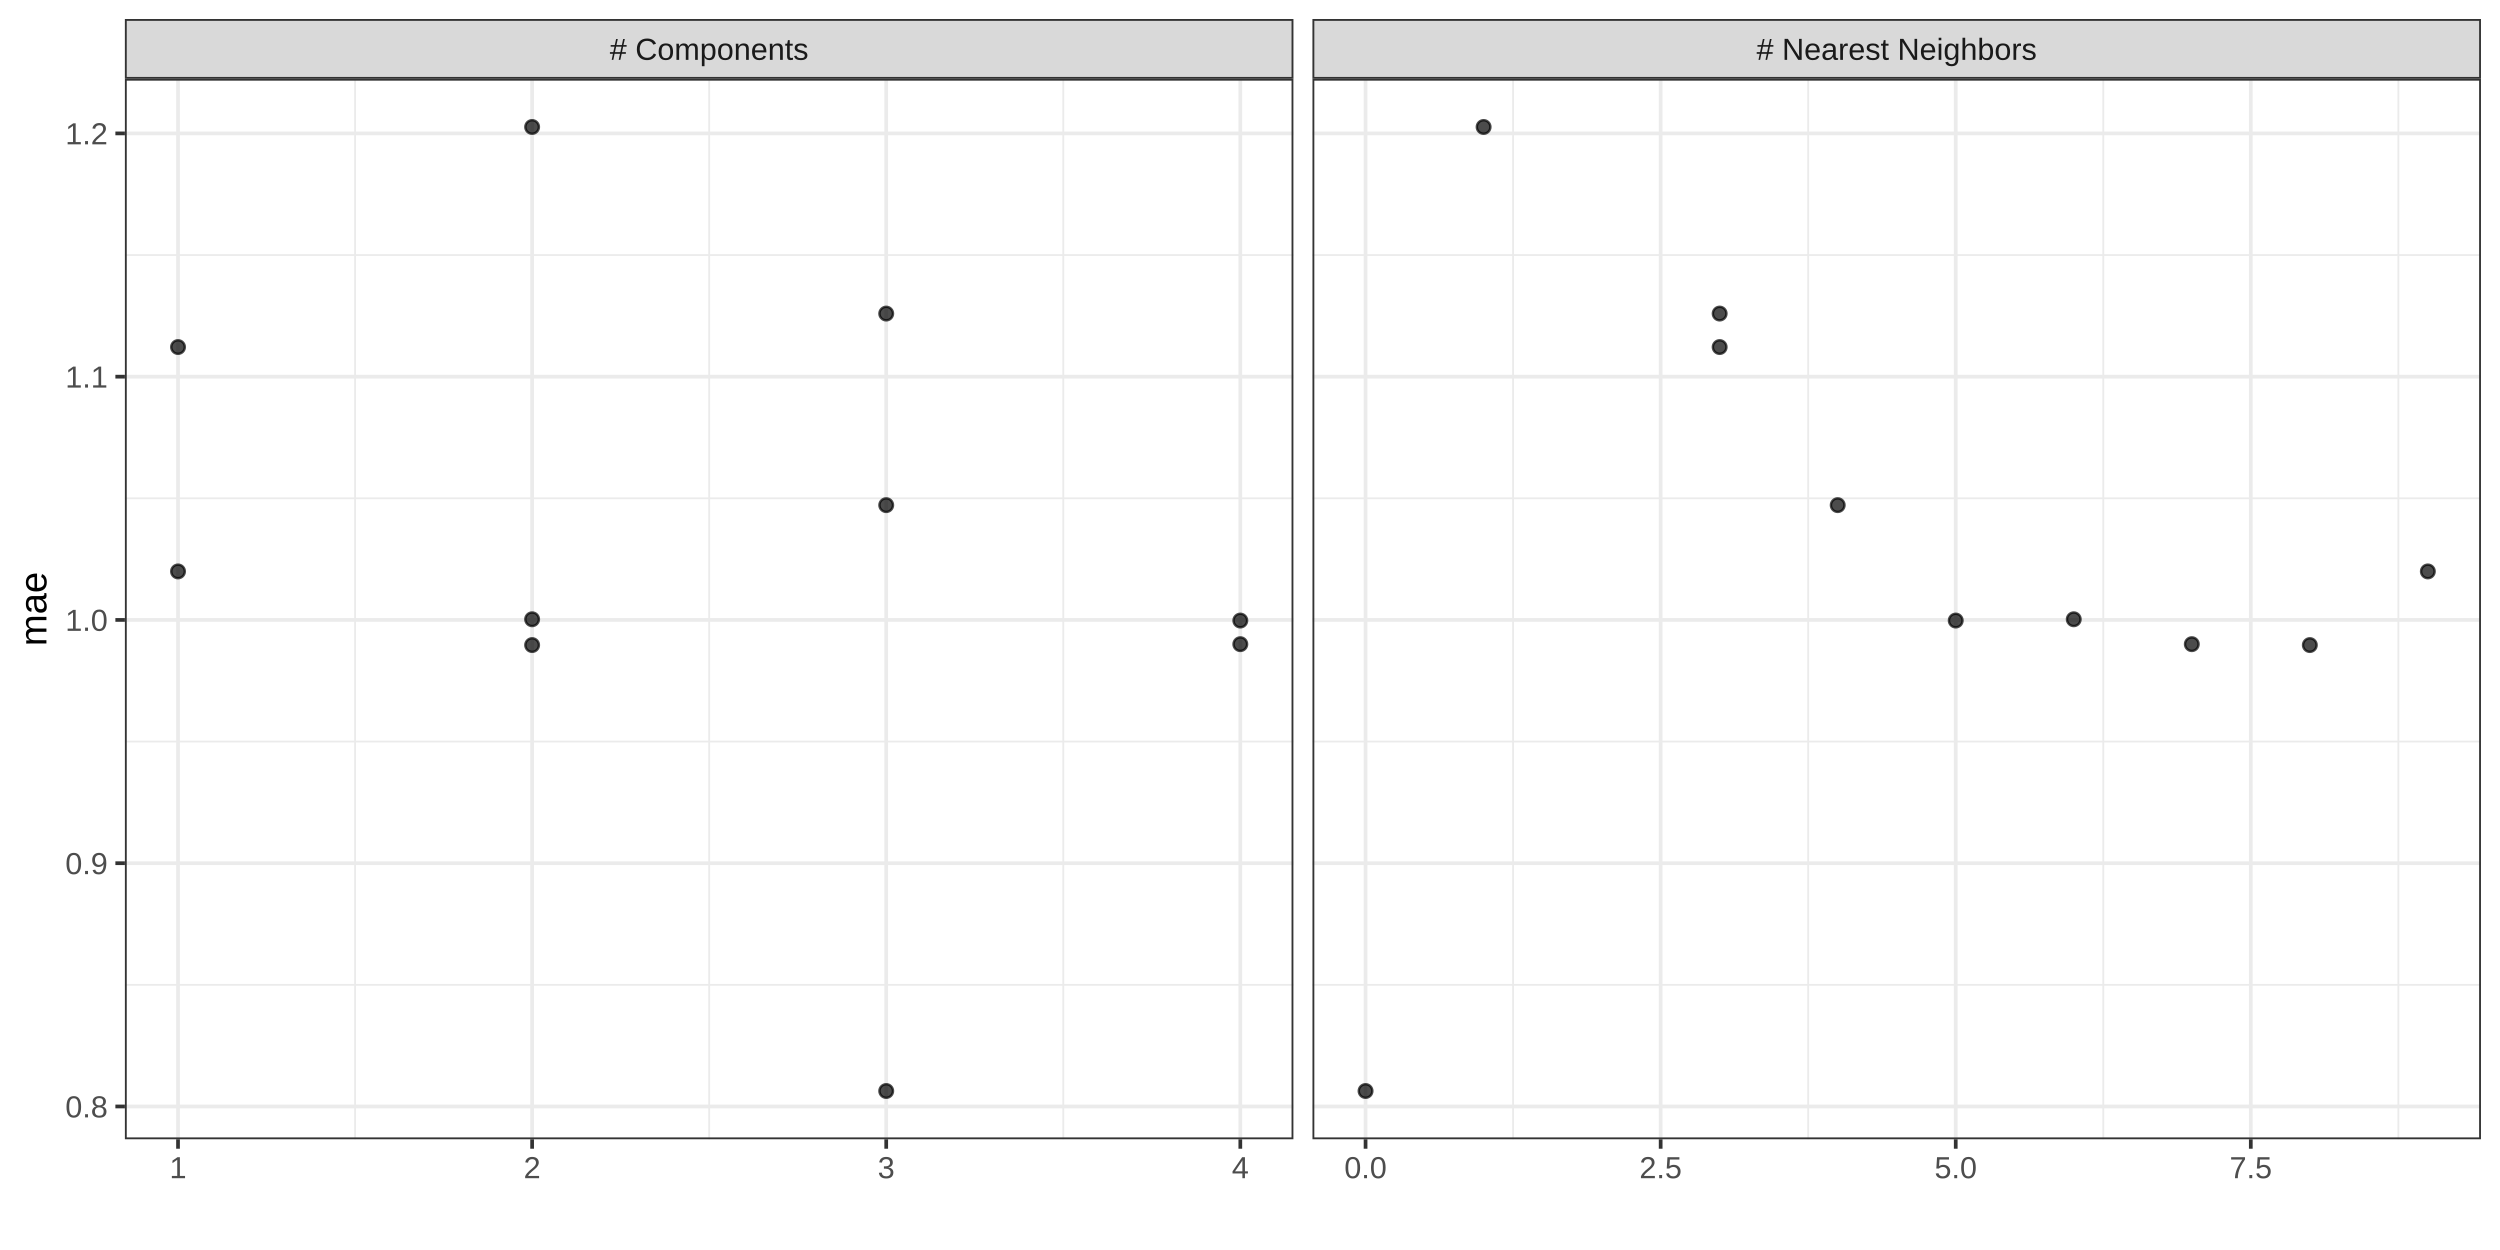
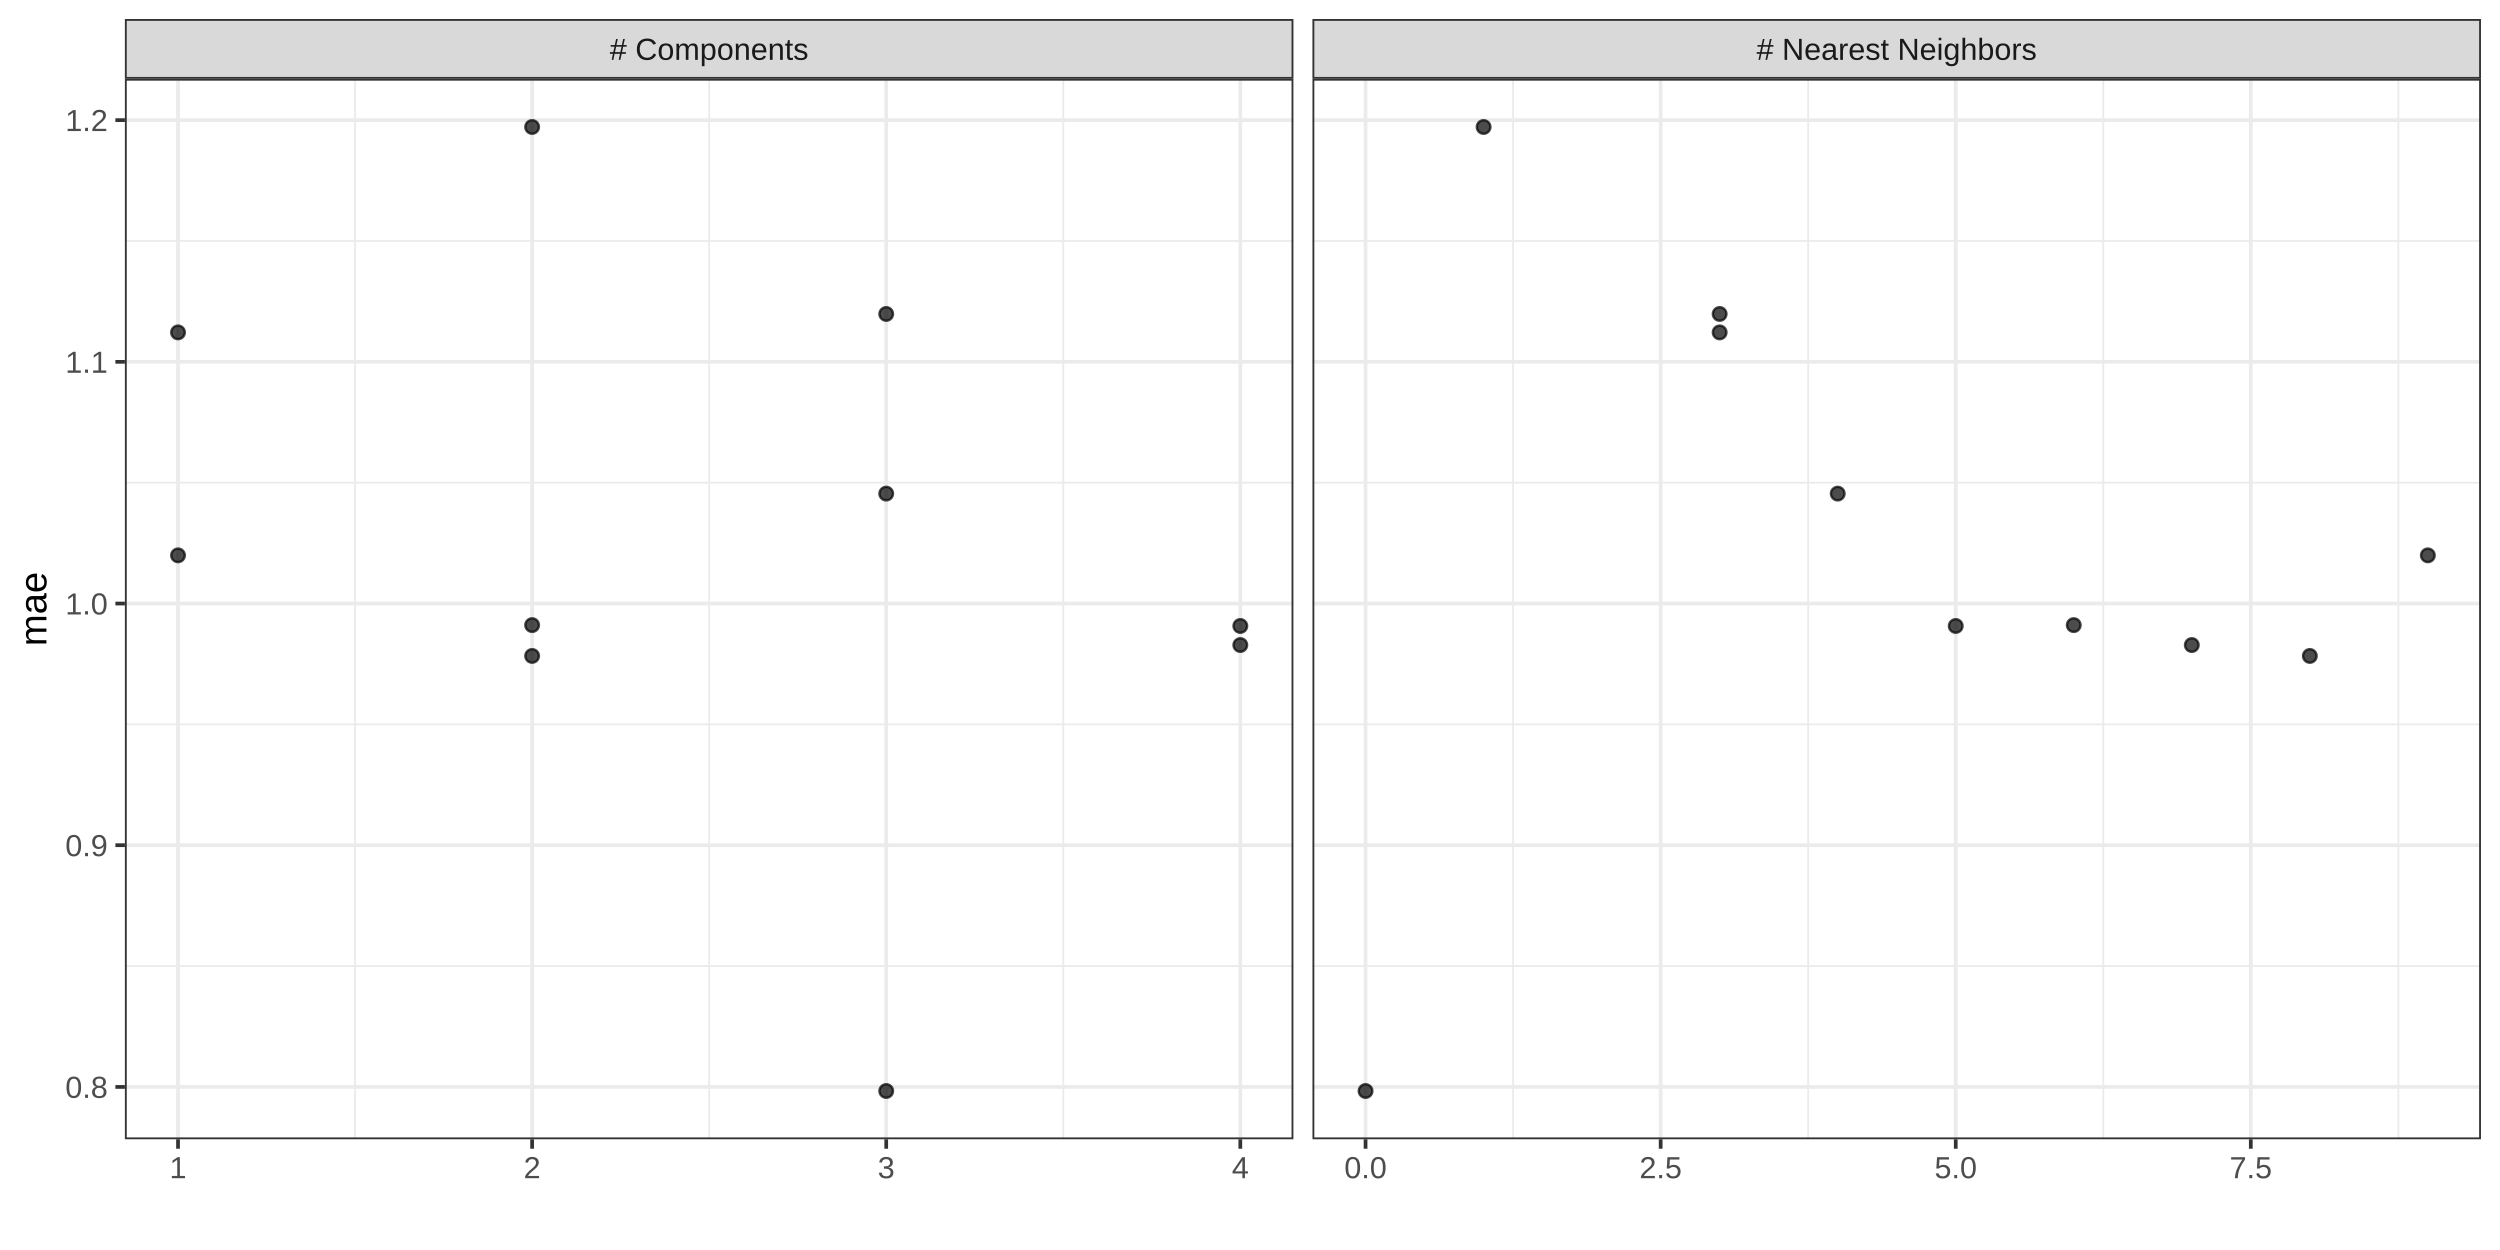
<svg xmlns="http://www.w3.org/2000/svg" class="svglite" width="720.00pt" height="360.00pt" viewBox="0 0 720.00 360.00">
  <defs>
    <style type="text/css">
    .svglite line, .svglite polyline, .svglite polygon, .svglite path, .svglite rect, .svglite circle {
      fill: none;
      stroke: #000000;
      stroke-linecap: round;
      stroke-linejoin: round;
      stroke-miterlimit: 10.00;
    }
    .svglite text {
      white-space: pre;
    }
  </style>
  </defs>
  <rect width="100%" height="100%" style="stroke: none; fill: #FFFFFF;" />
  <defs>
    <clipPath id="cpMC4wMHw3MjAuMDB8MC4wMHwzNjAuMDA=">
      <rect x="0.00" y="0.00" width="720.00" height="360.00" />
    </clipPath>
  </defs>
  <g clip-path="url(#cpMC4wMHw3MjAuMDB8MC4wMHwzNjAuMDA=)">
    <rect x="0.00" y="0.00" width="720.00" height="360.00" style="stroke-width: 1.07; stroke: #FFFFFF; fill: #FFFFFF;" />
  </g>
  <defs>
    <clipPath id="cpMzUuOTd8MzcyLjUxfDIyLjY5fDMyOC4xMA==">
      <rect x="35.97" y="22.69" width="336.53" height="305.41" />
    </clipPath>
  </defs>
  <g clip-path="url(#cpMzUuOTd8MzcyLjUxfDIyLjY5fDMyOC4xMA==)">
    <rect x="35.97" y="22.69" width="336.53" height="305.41" style="stroke-width: 1.07; stroke: none; fill: #FFFFFF;" />
-     <polyline points="35.97,283.63 372.51,283.63 " style="stroke-width: 0.53; stroke: #EBEBEB; stroke-linecap: butt;" />
-     <polyline points="35.97,213.57 372.51,213.57 " style="stroke-width: 0.53; stroke: #EBEBEB; stroke-linecap: butt;" />
-     <polyline points="35.97,143.51 372.51,143.51 " style="stroke-width: 0.53; stroke: #EBEBEB; stroke-linecap: butt;" />
-     <polyline points="35.97,73.45 372.51,73.45 " style="stroke-width: 0.53; stroke: #EBEBEB; stroke-linecap: butt;" />
+     <polyline points="35.97,278.23 372.51,278.23 " style="stroke-width: 0.53; stroke: #EBEBEB; stroke-linecap: butt;" />
+     <polyline points="35.97,208.62 372.51,208.62 " style="stroke-width: 0.53; stroke: #EBEBEB; stroke-linecap: butt;" />
+     <polyline points="35.97,139.01 372.51,139.01 " style="stroke-width: 0.53; stroke: #EBEBEB; stroke-linecap: butt;" />
+     <polyline points="35.97,69.40 372.51,69.40 " style="stroke-width: 0.53; stroke: #EBEBEB; stroke-linecap: butt;" />
    <polyline points="102.26,328.10 102.26,22.69 " style="stroke-width: 0.53; stroke: #EBEBEB; stroke-linecap: butt;" />
    <polyline points="204.24,328.10 204.24,22.69 " style="stroke-width: 0.53; stroke: #EBEBEB; stroke-linecap: butt;" />
    <polyline points="306.22,328.10 306.22,22.69 " style="stroke-width: 0.53; stroke: #EBEBEB; stroke-linecap: butt;" />
-     <polyline points="35.97,318.67 372.51,318.67 " style="stroke-width: 1.07; stroke: #EBEBEB; stroke-linecap: butt;" />
-     <polyline points="35.97,248.60 372.51,248.60 " style="stroke-width: 1.07; stroke: #EBEBEB; stroke-linecap: butt;" />
-     <polyline points="35.97,178.54 372.51,178.54 " style="stroke-width: 1.07; stroke: #EBEBEB; stroke-linecap: butt;" />
-     <polyline points="35.97,108.48 372.51,108.48 " style="stroke-width: 1.07; stroke: #EBEBEB; stroke-linecap: butt;" />
-     <polyline points="35.97,38.42 372.51,38.42 " style="stroke-width: 1.07; stroke: #EBEBEB; stroke-linecap: butt;" />
+     <polyline points="35.97,313.03 372.51,313.03 " style="stroke-width: 1.07; stroke: #EBEBEB; stroke-linecap: butt;" />
+     <polyline points="35.97,243.42 372.51,243.42 " style="stroke-width: 1.07; stroke: #EBEBEB; stroke-linecap: butt;" />
+     <polyline points="35.97,173.81 372.51,173.81 " style="stroke-width: 1.07; stroke: #EBEBEB; stroke-linecap: butt;" />
+     <polyline points="35.97,104.21 372.51,104.21 " style="stroke-width: 1.07; stroke: #EBEBEB; stroke-linecap: butt;" />
+     <polyline points="35.97,34.60 372.51,34.60 " style="stroke-width: 1.07; stroke: #EBEBEB; stroke-linecap: butt;" />
    <polyline points="51.27,328.10 51.27,22.69 " style="stroke-width: 1.07; stroke: #EBEBEB; stroke-linecap: butt;" />
    <polyline points="153.25,328.10 153.25,22.69 " style="stroke-width: 1.07; stroke: #EBEBEB; stroke-linecap: butt;" />
    <polyline points="255.23,328.10 255.23,22.69 " style="stroke-width: 1.07; stroke: #EBEBEB; stroke-linecap: butt;" />
    <polyline points="357.21,328.10 357.21,22.69 " style="stroke-width: 1.07; stroke: #EBEBEB; stroke-linecap: butt;" />
    <circle cx="255.23" cy="314.21" r="1.95" style="stroke-width: 0.71; stroke: #000000; stroke-opacity: 0.70; fill: #000000; fill-opacity: 0.70;" />
-     <circle cx="255.23" cy="90.31" r="1.95" style="stroke-width: 0.71; stroke: #000000; stroke-opacity: 0.70; fill: #000000; fill-opacity: 0.70;" />
-     <circle cx="255.23" cy="145.48" r="1.95" style="stroke-width: 0.71; stroke: #000000; stroke-opacity: 0.70; fill: #000000; fill-opacity: 0.70;" />
-     <circle cx="51.27" cy="99.95" r="1.95" style="stroke-width: 0.71; stroke: #000000; stroke-opacity: 0.70; fill: #000000; fill-opacity: 0.70;" />
-     <circle cx="51.27" cy="164.57" r="1.95" style="stroke-width: 0.71; stroke: #000000; stroke-opacity: 0.70; fill: #000000; fill-opacity: 0.70;" />
+     <circle cx="255.23" cy="90.42" r="1.95" style="stroke-width: 0.71; stroke: #000000; stroke-opacity: 0.70; fill: #000000; fill-opacity: 0.70;" />
+     <circle cx="255.23" cy="142.16" r="1.95" style="stroke-width: 0.71; stroke: #000000; stroke-opacity: 0.70; fill: #000000; fill-opacity: 0.70;" />
+     <circle cx="51.27" cy="95.73" r="1.95" style="stroke-width: 0.71; stroke: #000000; stroke-opacity: 0.70; fill: #000000; fill-opacity: 0.70;" />
+     <circle cx="51.27" cy="159.94" r="1.95" style="stroke-width: 0.71; stroke: #000000; stroke-opacity: 0.70; fill: #000000; fill-opacity: 0.70;" />
    <circle cx="153.25" cy="36.57" r="1.95" style="stroke-width: 0.71; stroke: #000000; stroke-opacity: 0.70; fill: #000000; fill-opacity: 0.70;" />
-     <circle cx="153.25" cy="178.35" r="1.95" style="stroke-width: 0.71; stroke: #000000; stroke-opacity: 0.70; fill: #000000; fill-opacity: 0.70;" />
-     <circle cx="153.25" cy="185.78" r="1.95" style="stroke-width: 0.71; stroke: #000000; stroke-opacity: 0.70; fill: #000000; fill-opacity: 0.70;" />
-     <circle cx="357.21" cy="178.72" r="1.95" style="stroke-width: 0.71; stroke: #000000; stroke-opacity: 0.70; fill: #000000; fill-opacity: 0.70;" />
-     <circle cx="357.21" cy="185.52" r="1.95" style="stroke-width: 0.71; stroke: #000000; stroke-opacity: 0.70; fill: #000000; fill-opacity: 0.70;" />
+     <circle cx="153.25" cy="180.03" r="1.95" style="stroke-width: 0.71; stroke: #000000; stroke-opacity: 0.70; fill: #000000; fill-opacity: 0.70;" />
+     <circle cx="153.25" cy="188.91" r="1.95" style="stroke-width: 0.71; stroke: #000000; stroke-opacity: 0.70; fill: #000000; fill-opacity: 0.70;" />
+     <circle cx="357.21" cy="180.28" r="1.95" style="stroke-width: 0.71; stroke: #000000; stroke-opacity: 0.70; fill: #000000; fill-opacity: 0.70;" />
+     <circle cx="357.21" cy="185.77" r="1.95" style="stroke-width: 0.71; stroke: #000000; stroke-opacity: 0.70; fill: #000000; fill-opacity: 0.70;" />
    <rect x="35.97" y="22.69" width="336.53" height="305.41" style="stroke-width: 1.07; stroke: #333333;" />
  </g>
  <g clip-path="url(#cpMC4wMHw3MjAuMDB8MC4wMHwzNjAuMDA=)">
</g>
  <defs>
    <clipPath id="cpMzc3Ljk5fDcxNC41MnwyMi42OXwzMjguMTA=">
      <rect x="377.99" y="22.69" width="336.53" height="305.41" />
    </clipPath>
  </defs>
  <g clip-path="url(#cpMzc3Ljk5fDcxNC41MnwyMi42OXwzMjguMTA=)">
    <rect x="377.99" y="22.69" width="336.53" height="305.41" style="stroke-width: 1.07; stroke: none; fill: #FFFFFF;" />
-     <polyline points="377.99,283.63 714.52,283.63 " style="stroke-width: 0.53; stroke: #EBEBEB; stroke-linecap: butt;" />
-     <polyline points="377.99,213.57 714.52,213.57 " style="stroke-width: 0.53; stroke: #EBEBEB; stroke-linecap: butt;" />
-     <polyline points="377.99,143.51 714.52,143.51 " style="stroke-width: 0.53; stroke: #EBEBEB; stroke-linecap: butt;" />
-     <polyline points="377.99,73.45 714.52,73.45 " style="stroke-width: 0.53; stroke: #EBEBEB; stroke-linecap: butt;" />
+     <polyline points="377.99,278.23 714.52,278.23 " style="stroke-width: 0.53; stroke: #EBEBEB; stroke-linecap: butt;" />
+     <polyline points="377.99,208.62 714.52,208.62 " style="stroke-width: 0.53; stroke: #EBEBEB; stroke-linecap: butt;" />
+     <polyline points="377.99,139.01 714.52,139.01 " style="stroke-width: 0.53; stroke: #EBEBEB; stroke-linecap: butt;" />
+     <polyline points="377.99,69.40 714.52,69.40 " style="stroke-width: 0.53; stroke: #EBEBEB; stroke-linecap: butt;" />
    <polyline points="435.77,328.10 435.77,22.69 " style="stroke-width: 0.53; stroke: #EBEBEB; stroke-linecap: butt;" />
    <polyline points="520.76,328.10 520.76,22.69 " style="stroke-width: 0.53; stroke: #EBEBEB; stroke-linecap: butt;" />
    <polyline points="605.74,328.10 605.74,22.69 " style="stroke-width: 0.53; stroke: #EBEBEB; stroke-linecap: butt;" />
    <polyline points="690.73,328.10 690.73,22.69 " style="stroke-width: 0.53; stroke: #EBEBEB; stroke-linecap: butt;" />
-     <polyline points="377.99,318.67 714.52,318.67 " style="stroke-width: 1.07; stroke: #EBEBEB; stroke-linecap: butt;" />
-     <polyline points="377.99,248.60 714.52,248.60 " style="stroke-width: 1.07; stroke: #EBEBEB; stroke-linecap: butt;" />
-     <polyline points="377.99,178.54 714.52,178.54 " style="stroke-width: 1.07; stroke: #EBEBEB; stroke-linecap: butt;" />
-     <polyline points="377.99,108.48 714.52,108.48 " style="stroke-width: 1.07; stroke: #EBEBEB; stroke-linecap: butt;" />
-     <polyline points="377.99,38.42 714.52,38.42 " style="stroke-width: 1.07; stroke: #EBEBEB; stroke-linecap: butt;" />
+     <polyline points="377.99,313.03 714.52,313.03 " style="stroke-width: 1.07; stroke: #EBEBEB; stroke-linecap: butt;" />
+     <polyline points="377.99,243.42 714.52,243.42 " style="stroke-width: 1.07; stroke: #EBEBEB; stroke-linecap: butt;" />
+     <polyline points="377.99,173.81 714.52,173.81 " style="stroke-width: 1.07; stroke: #EBEBEB; stroke-linecap: butt;" />
+     <polyline points="377.99,104.21 714.52,104.21 " style="stroke-width: 1.07; stroke: #EBEBEB; stroke-linecap: butt;" />
+     <polyline points="377.99,34.60 714.52,34.60 " style="stroke-width: 1.07; stroke: #EBEBEB; stroke-linecap: butt;" />
    <polyline points="393.28,328.10 393.28,22.69 " style="stroke-width: 1.07; stroke: #EBEBEB; stroke-linecap: butt;" />
    <polyline points="478.27,328.10 478.27,22.69 " style="stroke-width: 1.07; stroke: #EBEBEB; stroke-linecap: butt;" />
    <polyline points="563.25,328.10 563.25,22.69 " style="stroke-width: 1.07; stroke: #EBEBEB; stroke-linecap: butt;" />
    <polyline points="648.23,328.10 648.23,22.69 " style="stroke-width: 1.07; stroke: #EBEBEB; stroke-linecap: butt;" />
    <circle cx="393.28" cy="314.21" r="1.95" style="stroke-width: 0.71; stroke: #000000; stroke-opacity: 0.70; fill: #000000; fill-opacity: 0.70;" />
-     <circle cx="495.26" cy="90.31" r="1.95" style="stroke-width: 0.71; stroke: #000000; stroke-opacity: 0.70; fill: #000000; fill-opacity: 0.70;" />
-     <circle cx="529.26" cy="145.48" r="1.95" style="stroke-width: 0.71; stroke: #000000; stroke-opacity: 0.70; fill: #000000; fill-opacity: 0.70;" />
-     <circle cx="495.26" cy="99.95" r="1.95" style="stroke-width: 0.71; stroke: #000000; stroke-opacity: 0.70; fill: #000000; fill-opacity: 0.70;" />
-     <circle cx="699.22" cy="164.57" r="1.95" style="stroke-width: 0.71; stroke: #000000; stroke-opacity: 0.70; fill: #000000; fill-opacity: 0.70;" />
+     <circle cx="495.26" cy="90.42" r="1.95" style="stroke-width: 0.71; stroke: #000000; stroke-opacity: 0.70; fill: #000000; fill-opacity: 0.70;" />
+     <circle cx="529.26" cy="142.16" r="1.95" style="stroke-width: 0.71; stroke: #000000; stroke-opacity: 0.70; fill: #000000; fill-opacity: 0.70;" />
+     <circle cx="495.26" cy="95.73" r="1.95" style="stroke-width: 0.71; stroke: #000000; stroke-opacity: 0.70; fill: #000000; fill-opacity: 0.70;" />
+     <circle cx="699.22" cy="159.94" r="1.95" style="stroke-width: 0.71; stroke: #000000; stroke-opacity: 0.70; fill: #000000; fill-opacity: 0.70;" />
    <circle cx="427.28" cy="36.57" r="1.95" style="stroke-width: 0.71; stroke: #000000; stroke-opacity: 0.70; fill: #000000; fill-opacity: 0.70;" />
-     <circle cx="597.24" cy="178.35" r="1.95" style="stroke-width: 0.71; stroke: #000000; stroke-opacity: 0.70; fill: #000000; fill-opacity: 0.70;" />
-     <circle cx="665.23" cy="185.78" r="1.95" style="stroke-width: 0.71; stroke: #000000; stroke-opacity: 0.70; fill: #000000; fill-opacity: 0.70;" />
-     <circle cx="563.25" cy="178.72" r="1.95" style="stroke-width: 0.71; stroke: #000000; stroke-opacity: 0.70; fill: #000000; fill-opacity: 0.70;" />
-     <circle cx="631.24" cy="185.52" r="1.95" style="stroke-width: 0.71; stroke: #000000; stroke-opacity: 0.70; fill: #000000; fill-opacity: 0.70;" />
+     <circle cx="597.24" cy="180.03" r="1.95" style="stroke-width: 0.71; stroke: #000000; stroke-opacity: 0.70; fill: #000000; fill-opacity: 0.70;" />
+     <circle cx="665.23" cy="188.91" r="1.95" style="stroke-width: 0.71; stroke: #000000; stroke-opacity: 0.70; fill: #000000; fill-opacity: 0.70;" />
+     <circle cx="563.25" cy="180.28" r="1.95" style="stroke-width: 0.71; stroke: #000000; stroke-opacity: 0.70; fill: #000000; fill-opacity: 0.70;" />
+     <circle cx="631.24" cy="185.77" r="1.95" style="stroke-width: 0.71; stroke: #000000; stroke-opacity: 0.70; fill: #000000; fill-opacity: 0.70;" />
    <rect x="377.99" y="22.69" width="336.53" height="305.41" style="stroke-width: 1.07; stroke: #333333;" />
  </g>
  <g clip-path="url(#cpMC4wMHw3MjAuMDB8MC4wMHwzNjAuMDA=)">
</g>
  <defs>
    <clipPath id="cpMzUuOTd8MzcyLjUxfDUuNDh8MjIuNjk=">
      <rect x="35.97" y="5.48" width="336.53" height="17.21" />
    </clipPath>
  </defs>
  <g clip-path="url(#cpMzUuOTd8MzcyLjUxfDUuNDh8MjIuNjk=)">
    <rect x="35.97" y="5.48" width="336.53" height="17.21" style="stroke-width: 1.07; stroke: #333333; fill: #D9D9D9;" />
    <text x="204.24" y="17.24" text-anchor="middle" style="font-size: 8.80px;fill: #1A1A1A; font-family: &quot;Arial&quot;;" textLength="57.23px" lengthAdjust="spacingAndGlyphs"># Components</text>
  </g>
  <g clip-path="url(#cpMC4wMHw3MjAuMDB8MC4wMHwzNjAuMDA=)">
</g>
  <defs>
    <clipPath id="cpMzc3Ljk5fDcxNC41Mnw1LjQ4fDIyLjY5">
      <rect x="377.99" y="5.48" width="336.53" height="17.21" />
    </clipPath>
  </defs>
  <g clip-path="url(#cpMzc3Ljk5fDcxNC41Mnw1LjQ4fDIyLjY5)">
    <rect x="377.99" y="5.48" width="336.53" height="17.21" style="stroke-width: 1.07; stroke: #333333; fill: #D9D9D9;" />
    <text x="546.25" y="17.24" text-anchor="middle" style="font-size: 8.80px;fill: #1A1A1A; font-family: &quot;Arial&quot;;" textLength="80.70px" lengthAdjust="spacingAndGlyphs"># Nearest Neighbors</text>
  </g>
  <g clip-path="url(#cpMC4wMHw3MjAuMDB8MC4wMHwzNjAuMDA=)">
    <polyline points="51.27,330.84 51.27,328.10 " style="stroke-width: 1.07; stroke: #333333; stroke-linecap: butt;" />
    <polyline points="153.25,330.84 153.25,328.10 " style="stroke-width: 1.07; stroke: #333333; stroke-linecap: butt;" />
    <polyline points="255.23,330.84 255.23,328.10 " style="stroke-width: 1.07; stroke: #333333; stroke-linecap: butt;" />
    <polyline points="357.21,330.84 357.21,328.10 " style="stroke-width: 1.07; stroke: #333333; stroke-linecap: butt;" />
    <text x="51.27" y="339.33" text-anchor="middle" style="font-size: 8.80px;fill: #4D4D4D; font-family: &quot;Arial&quot;;" textLength="4.90px" lengthAdjust="spacingAndGlyphs">1</text>
    <text x="153.25" y="339.33" text-anchor="middle" style="font-size: 8.80px;fill: #4D4D4D; font-family: &quot;Arial&quot;;" textLength="4.90px" lengthAdjust="spacingAndGlyphs">2</text>
    <text x="255.23" y="339.33" text-anchor="middle" style="font-size: 8.80px;fill: #4D4D4D; font-family: &quot;Arial&quot;;" textLength="4.90px" lengthAdjust="spacingAndGlyphs">3</text>
    <text x="357.21" y="339.33" text-anchor="middle" style="font-size: 8.80px;fill: #4D4D4D; font-family: &quot;Arial&quot;;" textLength="4.90px" lengthAdjust="spacingAndGlyphs">4</text>
    <polyline points="393.28,330.84 393.28,328.10 " style="stroke-width: 1.07; stroke: #333333; stroke-linecap: butt;" />
    <polyline points="478.27,330.84 478.27,328.10 " style="stroke-width: 1.07; stroke: #333333; stroke-linecap: butt;" />
    <polyline points="563.25,330.84 563.25,328.10 " style="stroke-width: 1.07; stroke: #333333; stroke-linecap: butt;" />
    <polyline points="648.23,330.84 648.23,328.10 " style="stroke-width: 1.07; stroke: #333333; stroke-linecap: butt;" />
    <text x="393.28" y="339.33" text-anchor="middle" style="font-size: 8.80px;fill: #4D4D4D; font-family: &quot;Arial&quot;;" textLength="12.23px" lengthAdjust="spacingAndGlyphs">0.0</text>
    <text x="478.27" y="339.33" text-anchor="middle" style="font-size: 8.80px;fill: #4D4D4D; font-family: &quot;Arial&quot;;" textLength="12.23px" lengthAdjust="spacingAndGlyphs">2.5</text>
    <text x="563.25" y="339.33" text-anchor="middle" style="font-size: 8.80px;fill: #4D4D4D; font-family: &quot;Arial&quot;;" textLength="12.23px" lengthAdjust="spacingAndGlyphs">5.0</text>
    <text x="648.23" y="339.33" text-anchor="middle" style="font-size: 8.80px;fill: #4D4D4D; font-family: &quot;Arial&quot;;" textLength="12.23px" lengthAdjust="spacingAndGlyphs">7.5</text>
-     <text x="31.04" y="321.82" text-anchor="end" style="font-size: 8.80px;fill: #4D4D4D; font-family: &quot;Arial&quot;;" textLength="12.23px" lengthAdjust="spacingAndGlyphs">0.8</text>
-     <text x="31.04" y="251.76" text-anchor="end" style="font-size: 8.80px;fill: #4D4D4D; font-family: &quot;Arial&quot;;" textLength="12.23px" lengthAdjust="spacingAndGlyphs">0.9</text>
-     <text x="31.04" y="181.69" text-anchor="end" style="font-size: 8.80px;fill: #4D4D4D; font-family: &quot;Arial&quot;;" textLength="12.23px" lengthAdjust="spacingAndGlyphs">1.0</text>
-     <text x="31.04" y="111.63" text-anchor="end" style="font-size: 8.80px;fill: #4D4D4D; font-family: &quot;Arial&quot;;" textLength="12.23px" lengthAdjust="spacingAndGlyphs">1.1</text>
-     <text x="31.04" y="41.57" text-anchor="end" style="font-size: 8.80px;fill: #4D4D4D; font-family: &quot;Arial&quot;;" textLength="12.23px" lengthAdjust="spacingAndGlyphs">1.2</text>
-     <polyline points="33.23,318.67 35.97,318.67 " style="stroke-width: 1.07; stroke: #333333; stroke-linecap: butt;" />
-     <polyline points="33.23,248.60 35.97,248.60 " style="stroke-width: 1.07; stroke: #333333; stroke-linecap: butt;" />
-     <polyline points="33.23,178.54 35.97,178.54 " style="stroke-width: 1.07; stroke: #333333; stroke-linecap: butt;" />
-     <polyline points="33.23,108.48 35.97,108.48 " style="stroke-width: 1.07; stroke: #333333; stroke-linecap: butt;" />
-     <polyline points="33.23,38.42 35.97,38.42 " style="stroke-width: 1.07; stroke: #333333; stroke-linecap: butt;" />
+     <text x="31.04" y="316.19" text-anchor="end" style="font-size: 8.80px;fill: #4D4D4D; font-family: &quot;Arial&quot;;" textLength="12.23px" lengthAdjust="spacingAndGlyphs">0.8</text>
+     <text x="31.04" y="246.58" text-anchor="end" style="font-size: 8.80px;fill: #4D4D4D; font-family: &quot;Arial&quot;;" textLength="12.23px" lengthAdjust="spacingAndGlyphs">0.9</text>
+     <text x="31.04" y="176.97" text-anchor="end" style="font-size: 8.80px;fill: #4D4D4D; font-family: &quot;Arial&quot;;" textLength="12.23px" lengthAdjust="spacingAndGlyphs">1.0</text>
+     <text x="31.04" y="107.36" text-anchor="end" style="font-size: 8.80px;fill: #4D4D4D; font-family: &quot;Arial&quot;;" textLength="12.23px" lengthAdjust="spacingAndGlyphs">1.1</text>
+     <text x="31.04" y="37.75" text-anchor="end" style="font-size: 8.80px;fill: #4D4D4D; font-family: &quot;Arial&quot;;" textLength="12.23px" lengthAdjust="spacingAndGlyphs">1.2</text>
+     <polyline points="33.23,313.03 35.97,313.03 " style="stroke-width: 1.07; stroke: #333333; stroke-linecap: butt;" />
+     <polyline points="33.23,243.42 35.97,243.42 " style="stroke-width: 1.07; stroke: #333333; stroke-linecap: butt;" />
+     <polyline points="33.23,173.81 35.97,173.81 " style="stroke-width: 1.07; stroke: #333333; stroke-linecap: butt;" />
+     <polyline points="33.23,104.21 35.97,104.21 " style="stroke-width: 1.07; stroke: #333333; stroke-linecap: butt;" />
+     <polyline points="33.23,34.60 35.97,34.60 " style="stroke-width: 1.07; stroke: #333333; stroke-linecap: butt;" />
    <text transform="translate(13.37,175.39) rotate(-90)" text-anchor="middle" style="font-size: 11.00px; font-family: &quot;Arial&quot;;" textLength="21.41px" lengthAdjust="spacingAndGlyphs">mae</text>
  </g>
</svg>
